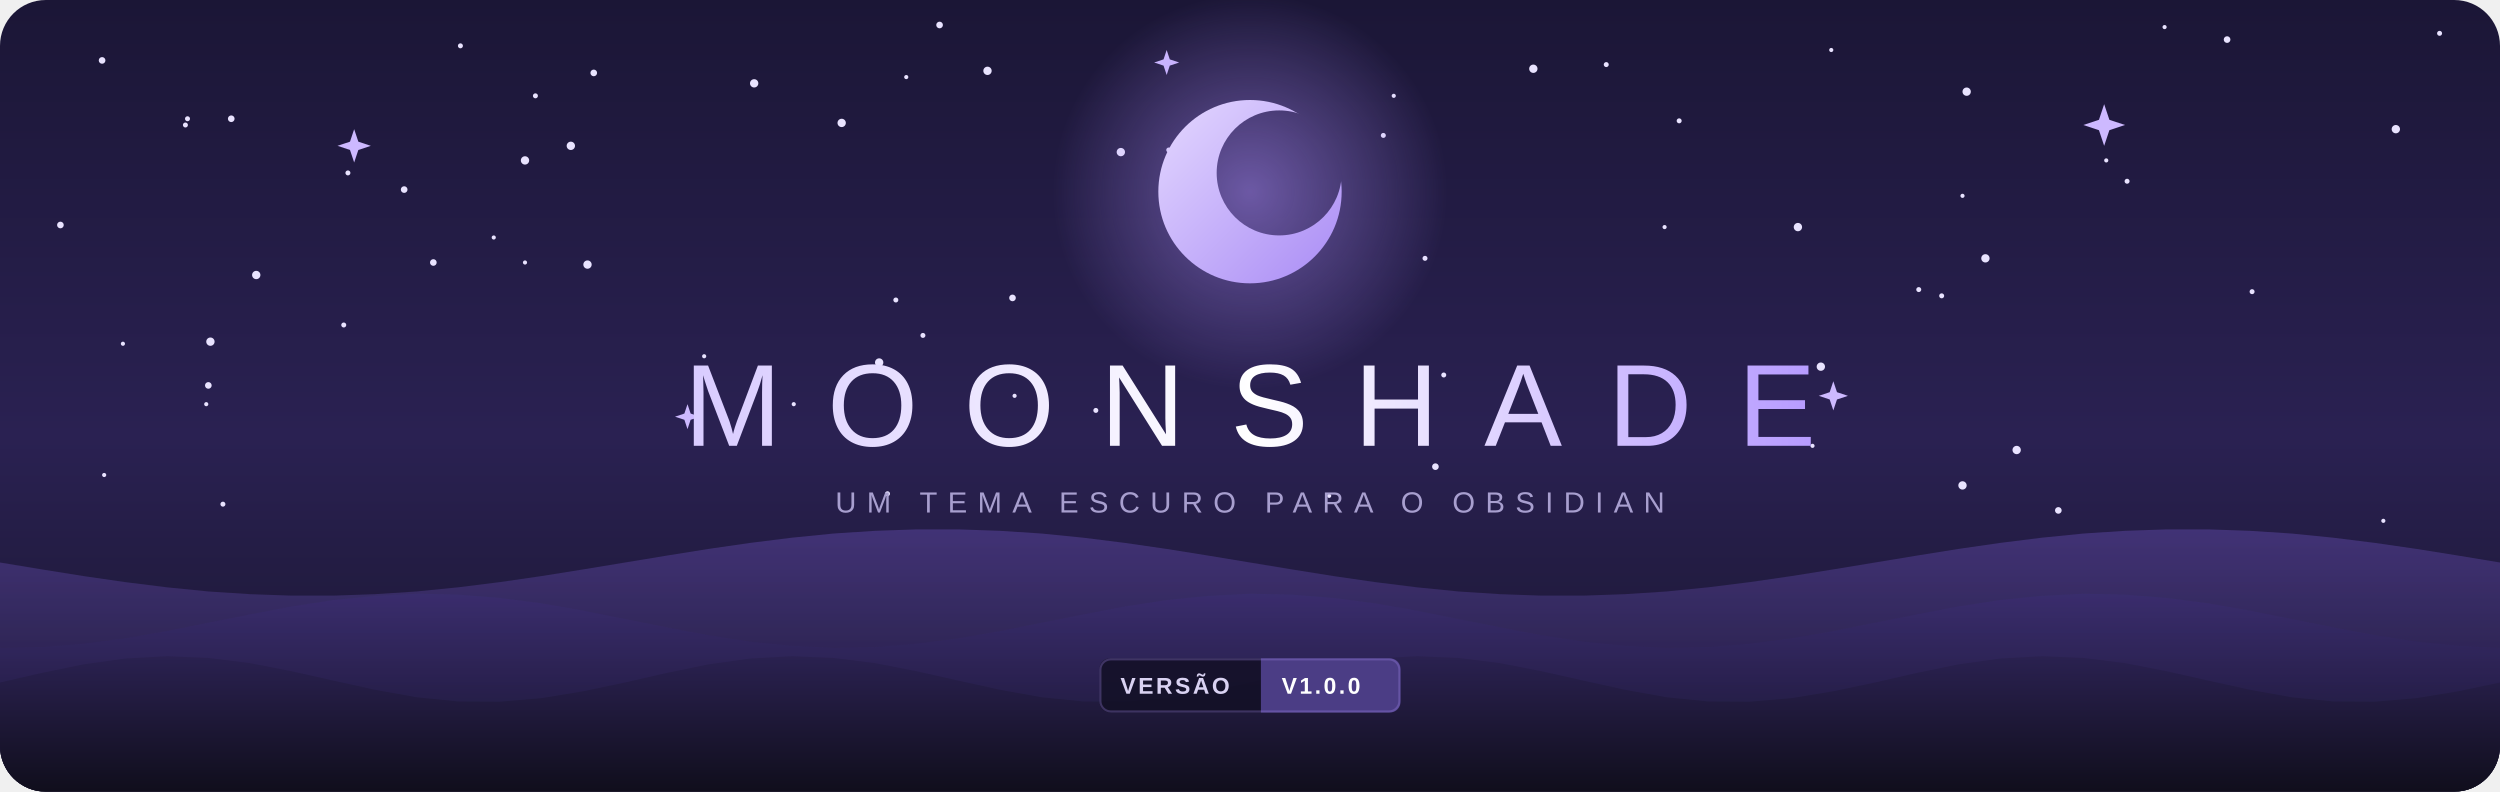
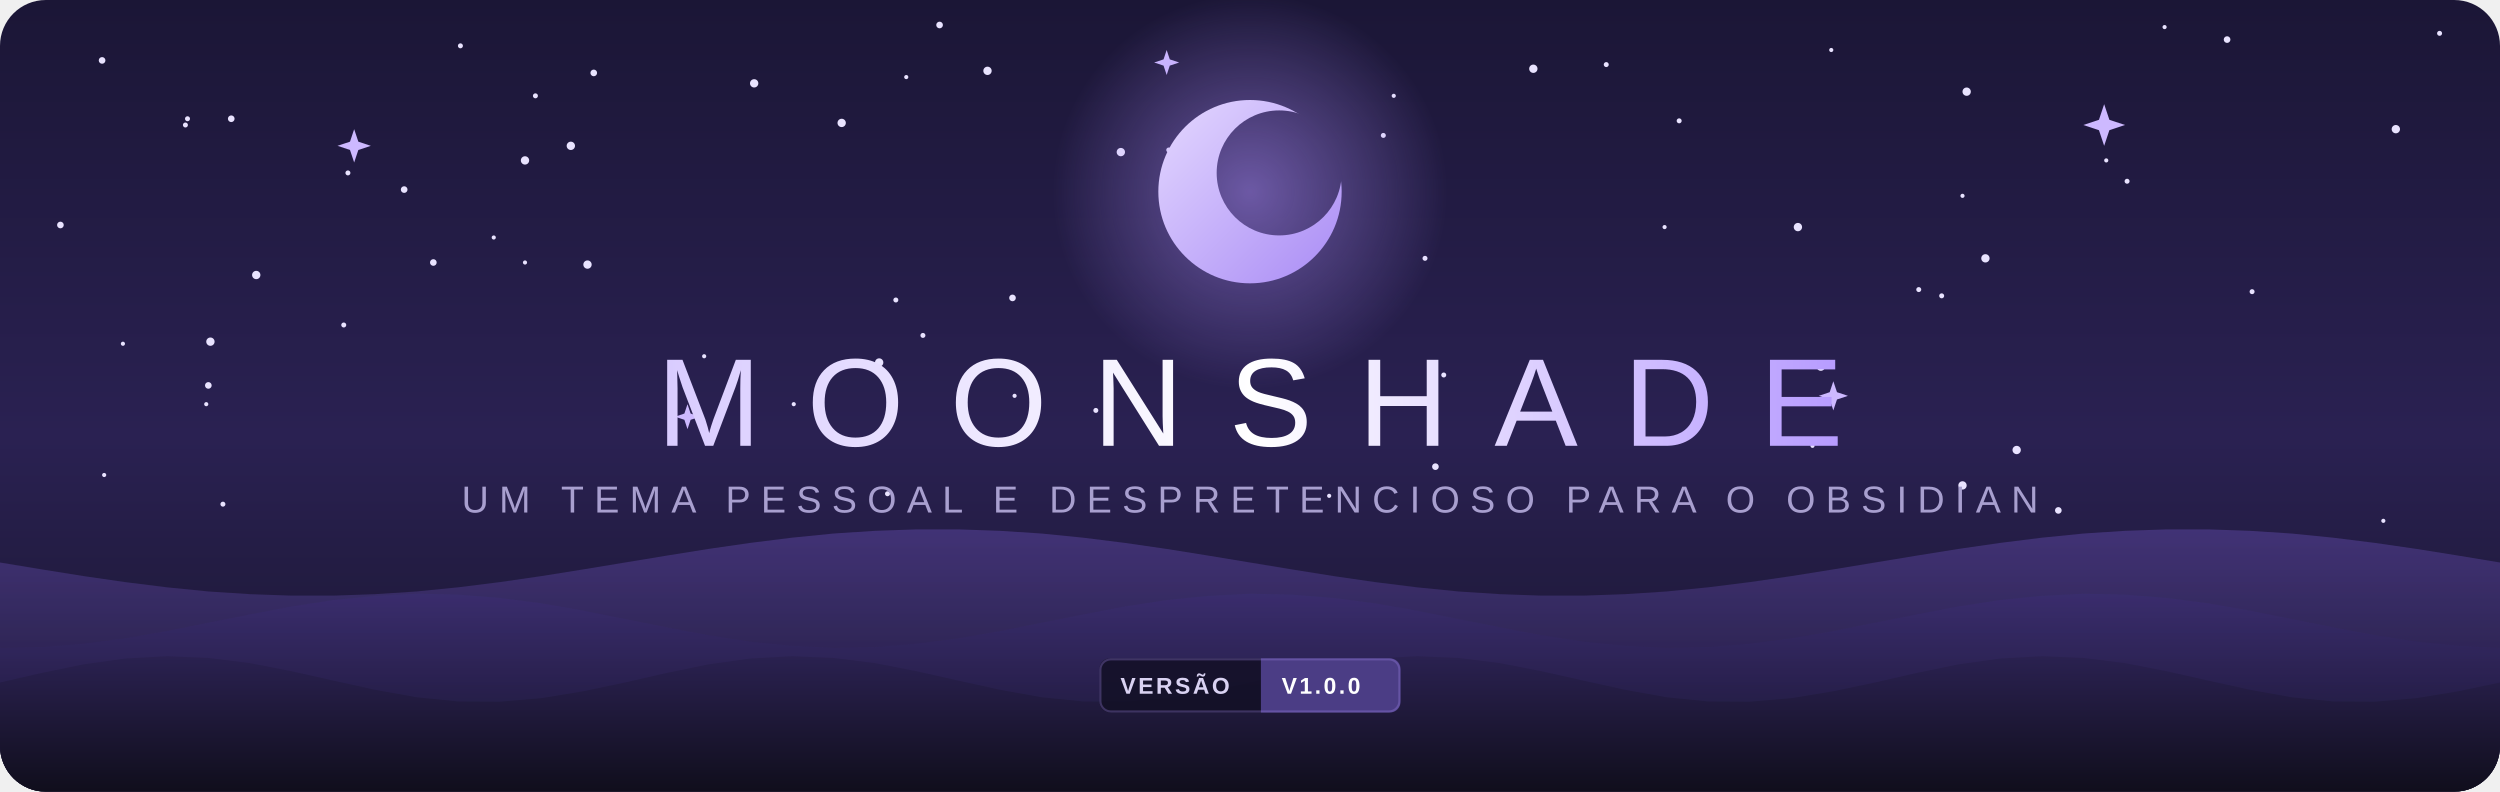
<svg xmlns="http://www.w3.org/2000/svg" viewBox="0 0 1200 380" width="1200" height="380" role="img" aria-label="Moonshade, um tema escuro para o Obsidian. Versão 4.0.0">
  <defs>
    <clipPath id="c">
      <rect width="1200" height="380" rx="22" />
    </clipPath>
    <linearGradient id="bg" x1="0" y1="0" x2="0" y2="1">
      <stop offset="0" stop-color="#1b1636" />
      <stop offset=".55" stop-color="#2a2152" />
      <stop offset="1" stop-color="#17142a" />
    </linearGradient>
    <linearGradient id="w1" x1="0" y1="0" x2="0" y2="1">
      <stop offset="0" stop-color="#4b3a85" />
      <stop offset="1" stop-color="#1b1633" />
    </linearGradient>
    <linearGradient id="w2" x1="0" y1="0" x2="0" y2="1">
      <stop offset="0" stop-color="#3a2d6e" />
      <stop offset="1" stop-color="#15112a" />
    </linearGradient>
    <linearGradient id="w3" x1="0" y1="0" x2="0" y2="1">
      <stop offset="0" stop-color="#2a2150" />
      <stop offset="1" stop-color="#100e1c" />
    </linearGradient>
    <radialGradient id="glow">
      <stop offset="0" stop-color="#a98bf5" stop-opacity=".55" />
      <stop offset="1" stop-color="#a98bf5" stop-opacity="0" />
    </radialGradient>
    <linearGradient id="moon" x1="0" y1="0" x2="1" y2="1">
      <stop offset="0" stop-color="#e4d8ff" />
      <stop offset="1" stop-color="#a98bf5" />
    </linearGradient>
    <linearGradient id="txt" x1="0" y1="0" x2="1" y2="0">
      <stop offset="0" stop-color="#d9ccff" />
      <stop offset=".5" stop-color="#ffffff" />
      <stop offset="1" stop-color="#b79cff" />
    </linearGradient>
    <mask id="crescent">
      <rect width="100" height="100" x="-50" y="-50" fill="#fff" />
      <circle cx="14" cy="-9" r="30" fill="#000" />
    </mask>
  </defs>
  <g clip-path="url(#c)">
    <rect width="1200" height="380" fill="url(#bg)" />
    <circle cx="942" cy="233" r="2" fill="#e9e3ff">
      <animate attributeName="opacity" values="0.15;1;0.15" dur="3.5s" begin="-3.4s" repeatCount="indefinite" />
    </circle>
    <circle cx="404" cy="59" r="2" fill="#e9e3ff">
      <animate attributeName="opacity" values="0.15;1;0.15" dur="4.0s" begin="-3.2s" repeatCount="indefinite" />
    </circle>
    <circle cx="208" cy="126" r="1.6" fill="#e9e3ff">
      <animate attributeName="opacity" values="0.15;1;0.15" dur="2.6s" begin="-2.2s" repeatCount="indefinite" />
    </circle>
    <circle cx="101" cy="164" r="2" fill="#e9e3ff">
      <animate attributeName="opacity" values="0.15;1;0.15" dur="4.9s" begin="-2.6s" repeatCount="indefinite" />
    </circle>
    <circle cx="338" cy="171" r="1" fill="#e9e3ff">
      <animate attributeName="opacity" values="0.15;1;0.15" dur="4.5s" begin="-0.3s" repeatCount="indefinite" />
    </circle>
    <circle cx="89" cy="60" r="1.2" fill="#e9e3ff">
      <animate attributeName="opacity" values="0.15;1;0.15" dur="3.9s" begin="-3.1s" repeatCount="indefinite" />
    </circle>
    <circle cx="684" cy="124" r="1.2" fill="#e9e3ff">
      <animate attributeName="opacity" values="0.15;1;0.15" dur="3.7s" begin="-2.6s" repeatCount="indefinite" />
    </circle>
    <circle cx="1039" cy="13" r="1" fill="#e9e3ff">
      <animate attributeName="opacity" values="0.15;1;0.15" dur="3.5s" begin="-1.1s" repeatCount="indefinite" />
    </circle>
    <circle cx="1144" cy="250" r="1" fill="#e9e3ff">
      <animate attributeName="opacity" values="0.15;1;0.15" dur="4.2s" begin="-1.3s" repeatCount="indefinite" />
    </circle>
    <circle cx="486" cy="143" r="1.6" fill="#e9e3ff">
      <animate attributeName="opacity" values="0.15;1;0.15" dur="2.3s" begin="-2.3s" repeatCount="indefinite" />
    </circle>
    <circle cx="237" cy="114" r="1" fill="#e9e3ff">
      <animate attributeName="opacity" values="0.15;1;0.15" dur="4.6s" begin="-1.5s" repeatCount="indefinite" />
    </circle>
    <circle cx="50" cy="228" r="1" fill="#e9e3ff">
      <animate attributeName="opacity" values="0.15;1;0.15" dur="2.8s" begin="-3.7s" repeatCount="indefinite" />
    </circle>
    <circle cx="123" cy="132" r="2" fill="#e9e3ff">
      <animate attributeName="opacity" values="0.15;1;0.15" dur="4.9s" begin="-1.6s" repeatCount="indefinite" />
    </circle>
    <circle cx="165" cy="156" r="1.2" fill="#e9e3ff">
      <animate attributeName="opacity" values="0.15;1;0.15" dur="4.4s" begin="-1.1s" repeatCount="indefinite" />
    </circle>
    <circle cx="194" cy="91" r="1.6" fill="#e9e3ff">
      <animate attributeName="opacity" values="0.15;1;0.15" dur="2.2s" begin="-1.6s" repeatCount="indefinite" />
    </circle>
    <circle cx="257" cy="46" r="1.2" fill="#e9e3ff">
      <animate attributeName="opacity" values="0.15;1;0.15" dur="4.2s" begin="-0.0s" repeatCount="indefinite" />
    </circle>
    <circle cx="968" cy="216" r="2" fill="#e9e3ff">
      <animate attributeName="opacity" values="0.15;1;0.15" dur="2.7s" begin="-2.2s" repeatCount="indefinite" />
    </circle>
    <circle cx="932" cy="142" r="1.2" fill="#e9e3ff">
      <animate attributeName="opacity" values="0.15;1;0.15" dur="5.0s" begin="-3.1s" repeatCount="indefinite" />
    </circle>
    <circle cx="874" cy="176" r="2" fill="#e9e3ff">
      <animate attributeName="opacity" values="0.15;1;0.15" dur="2.5s" begin="-1.7s" repeatCount="indefinite" />
    </circle>
    <circle cx="451" cy="12" r="1.6" fill="#e9e3ff">
      <animate attributeName="opacity" values="0.15;1;0.15" dur="4.6s" begin="-3.9s" repeatCount="indefinite" />
    </circle>
    <circle cx="638" cy="238" r="1" fill="#e9e3ff">
      <animate attributeName="opacity" values="0.15;1;0.15" dur="2.8s" begin="-1.6s" repeatCount="indefinite" />
    </circle>
    <circle cx="221" cy="22" r="1.2" fill="#e9e3ff">
      <animate attributeName="opacity" values="0.15;1;0.15" dur="2.8s" begin="-1.0s" repeatCount="indefinite" />
    </circle>
    <circle cx="689" cy="224" r="1.6" fill="#e9e3ff">
      <animate attributeName="opacity" values="0.15;1;0.15" dur="3.3s" begin="-0.3s" repeatCount="indefinite" />
    </circle>
    <circle cx="443" cy="161" r="1.2" fill="#e9e3ff">
      <animate attributeName="opacity" values="0.15;1;0.15" dur="2.2s" begin="-1.5s" repeatCount="indefinite" />
    </circle>
    <circle cx="944" cy="44" r="2" fill="#e9e3ff">
      <animate attributeName="opacity" values="0.15;1;0.15" dur="4.5s" begin="-0.5s" repeatCount="indefinite" />
    </circle>
    <circle cx="806" cy="58" r="1.2" fill="#e9e3ff">
      <animate attributeName="opacity" values="0.15;1;0.15" dur="3.1s" begin="-0.9s" repeatCount="indefinite" />
    </circle>
    <circle cx="526" cy="197" r="1.2" fill="#e9e3ff">
      <animate attributeName="opacity" values="0.15;1;0.15" dur="2.6s" begin="-2.5s" repeatCount="indefinite" />
    </circle>
    <circle cx="1150" cy="62" r="2" fill="#e9e3ff">
      <animate attributeName="opacity" values="0.15;1;0.15" dur="4.7s" begin="-2.4s" repeatCount="indefinite" />
    </circle>
    <circle cx="879" cy="24" r="1" fill="#e9e3ff">
      <animate attributeName="opacity" values="0.15;1;0.15" dur="2.5s" begin="-2.0s" repeatCount="indefinite" />
    </circle>
    <circle cx="538" cy="73" r="2" fill="#e9e3ff">
      <animate attributeName="opacity" values="0.15;1;0.15" dur="2.9s" begin="-3.3s" repeatCount="indefinite" />
    </circle>
    <circle cx="1021" cy="87" r="1.2" fill="#e9e3ff">
      <animate attributeName="opacity" values="0.15;1;0.15" dur="4.8s" begin="-3.9s" repeatCount="indefinite" />
    </circle>
    <circle cx="274" cy="70" r="2" fill="#e9e3ff">
      <animate attributeName="opacity" values="0.15;1;0.15" dur="3.8s" begin="-3.4s" repeatCount="indefinite" />
    </circle>
    <circle cx="167" cy="83" r="1.2" fill="#e9e3ff">
      <animate attributeName="opacity" values="0.15;1;0.15" dur="4.8s" begin="-0.8s" repeatCount="indefinite" />
    </circle>
    <circle cx="49" cy="29" r="1.6" fill="#e9e3ff">
      <animate attributeName="opacity" values="0.15;1;0.15" dur="3.4s" begin="-1.0s" repeatCount="indefinite" />
    </circle>
    <circle cx="111" cy="57" r="1.6" fill="#e9e3ff">
      <animate attributeName="opacity" values="0.15;1;0.15" dur="3.2s" begin="-2.3s" repeatCount="indefinite" />
    </circle>
    <circle cx="285" cy="35" r="1.6" fill="#e9e3ff">
      <animate attributeName="opacity" values="0.15;1;0.15" dur="2.6s" begin="-1.8s" repeatCount="indefinite" />
    </circle>
    <circle cx="693" cy="180" r="1.2" fill="#e9e3ff">
      <animate attributeName="opacity" values="0.15;1;0.15" dur="3.9s" begin="-3.7s" repeatCount="indefinite" />
    </circle>
    <circle cx="988" cy="245" r="1.6" fill="#e9e3ff">
      <animate attributeName="opacity" values="0.15;1;0.15" dur="4.2s" begin="-3.9s" repeatCount="indefinite" />
    </circle>
    <circle cx="59" cy="165" r="1" fill="#e9e3ff">
      <animate attributeName="opacity" values="0.15;1;0.15" dur="3.6s" begin="-2.9s" repeatCount="indefinite" />
    </circle>
    <circle cx="669" cy="46" r="1" fill="#e9e3ff">
      <animate attributeName="opacity" values="0.15;1;0.15" dur="2.4s" begin="-2.2s" repeatCount="indefinite" />
    </circle>
    <circle cx="107" cy="242" r="1.2" fill="#e9e3ff">
      <animate attributeName="opacity" values="0.15;1;0.15" dur="4.4s" begin="-3.7s" repeatCount="indefinite" />
    </circle>
    <circle cx="736" cy="33" r="2" fill="#e9e3ff">
      <animate attributeName="opacity" values="0.15;1;0.15" dur="4.7s" begin="-3.5s" repeatCount="indefinite" />
    </circle>
    <circle cx="870" cy="214" r="1" fill="#e9e3ff">
      <animate attributeName="opacity" values="0.15;1;0.15" dur="4.6s" begin="-2.3s" repeatCount="indefinite" />
    </circle>
    <circle cx="799" cy="109" r="1" fill="#e9e3ff">
      <animate attributeName="opacity" values="0.15;1;0.15" dur="3.9s" begin="-0.3s" repeatCount="indefinite" />
    </circle>
    <circle cx="252" cy="77" r="2" fill="#e9e3ff">
      <animate attributeName="opacity" values="0.15;1;0.15" dur="4.2s" begin="-1.6s" repeatCount="indefinite" />
    </circle>
    <circle cx="953" cy="124" r="2" fill="#e9e3ff">
      <animate attributeName="opacity" values="0.15;1;0.15" dur="4.5s" begin="-0.3s" repeatCount="indefinite" />
    </circle>
    <circle cx="1069" cy="19" r="1.6" fill="#e9e3ff">
      <animate attributeName="opacity" values="0.15;1;0.15" dur="3.9s" begin="-1.9s" repeatCount="indefinite" />
    </circle>
    <circle cx="487" cy="190" r="1" fill="#e9e3ff">
      <animate attributeName="opacity" values="0.15;1;0.15" dur="3.6s" begin="-2.5s" repeatCount="indefinite" />
    </circle>
    <circle cx="1011" cy="77" r="1" fill="#e9e3ff">
      <animate attributeName="opacity" values="0.15;1;0.15" dur="3.2s" begin="-0.6s" repeatCount="indefinite" />
    </circle>
    <circle cx="430" cy="144" r="1.2" fill="#e9e3ff">
      <animate attributeName="opacity" values="0.15;1;0.15" dur="4.3s" begin="-1.4s" repeatCount="indefinite" />
    </circle>
    <circle cx="921" cy="139" r="1.2" fill="#e9e3ff">
      <animate attributeName="opacity" values="0.15;1;0.15" dur="3.1s" begin="-2.7s" repeatCount="indefinite" />
    </circle>
    <circle cx="422" cy="174" r="2" fill="#e9e3ff">
      <animate attributeName="opacity" values="0.15;1;0.15" dur="4.5s" begin="-3.0s" repeatCount="indefinite" />
    </circle>
    <circle cx="426" cy="237" r="1.2" fill="#e9e3ff">
      <animate attributeName="opacity" values="0.15;1;0.15" dur="3.3s" begin="-2.3s" repeatCount="indefinite" />
    </circle>
    <circle cx="664" cy="65" r="1.2" fill="#e9e3ff">
      <animate attributeName="opacity" values="0.15;1;0.15" dur="2.6s" begin="-1.4s" repeatCount="indefinite" />
    </circle>
    <circle cx="99" cy="194" r="1" fill="#e9e3ff">
      <animate attributeName="opacity" values="0.15;1;0.15" dur="4.9s" begin="-1.1s" repeatCount="indefinite" />
    </circle>
    <circle cx="362" cy="40" r="2" fill="#e9e3ff">
      <animate attributeName="opacity" values="0.15;1;0.15" dur="3.5s" begin="-3.7s" repeatCount="indefinite" />
    </circle>
    <circle cx="863" cy="109" r="2" fill="#e9e3ff">
      <animate attributeName="opacity" values="0.15;1;0.15" dur="4.1s" begin="-2.9s" repeatCount="indefinite" />
    </circle>
    <circle cx="942" cy="94" r="1" fill="#e9e3ff">
      <animate attributeName="opacity" values="0.15;1;0.15" dur="4.5s" begin="-1.1s" repeatCount="indefinite" />
    </circle>
    <circle cx="100" cy="185" r="1.6" fill="#e9e3ff">
      <animate attributeName="opacity" values="0.15;1;0.15" dur="3.8s" begin="-1.2s" repeatCount="indefinite" />
    </circle>
    <circle cx="1171" cy="16" r="1.2" fill="#e9e3ff">
      <animate attributeName="opacity" values="0.15;1;0.15" dur="3.3s" begin="-0.8s" repeatCount="indefinite" />
    </circle>
    <circle cx="561" cy="72" r="1.2" fill="#e9e3ff">
      <animate attributeName="opacity" values="0.15;1;0.15" dur="4.4s" begin="-3.9s" repeatCount="indefinite" />
    </circle>
    <circle cx="252" cy="126" r="1" fill="#e9e3ff">
      <animate attributeName="opacity" values="0.15;1;0.15" dur="4.0s" begin="-2.6s" repeatCount="indefinite" />
    </circle>
    <circle cx="771" cy="31" r="1.2" fill="#e9e3ff">
      <animate attributeName="opacity" values="0.15;1;0.15" dur="2.8s" begin="-1.9s" repeatCount="indefinite" />
    </circle>
    <circle cx="381" cy="194" r="1" fill="#e9e3ff">
      <animate attributeName="opacity" values="0.15;1;0.15" dur="4.3s" begin="-2.1s" repeatCount="indefinite" />
    </circle>
    <circle cx="90" cy="57" r="1.2" fill="#e9e3ff">
      <animate attributeName="opacity" values="0.15;1;0.15" dur="3.0s" begin="-1.4s" repeatCount="indefinite" />
    </circle>
    <circle cx="1081" cy="140" r="1.2" fill="#e9e3ff">
      <animate attributeName="opacity" values="0.15;1;0.15" dur="3.3s" begin="-3.2s" repeatCount="indefinite" />
    </circle>
    <circle cx="474" cy="34" r="2" fill="#e9e3ff">
      <animate attributeName="opacity" values="0.15;1;0.15" dur="4.8s" begin="-2.9s" repeatCount="indefinite" />
    </circle>
    <circle cx="282" cy="127" r="2" fill="#e9e3ff">
      <animate attributeName="opacity" values="0.15;1;0.15" dur="2.8s" begin="-3.5s" repeatCount="indefinite" />
    </circle>
    <circle cx="29" cy="108" r="1.6" fill="#e9e3ff">
      <animate attributeName="opacity" values="0.15;1;0.15" dur="3.5s" begin="-2.6s" repeatCount="indefinite" />
    </circle>
    <circle cx="435" cy="37" r="1" fill="#e9e3ff">
      <animate attributeName="opacity" values="0.15;1;0.15" dur="2.8s" begin="-3.6s" repeatCount="indefinite" />
    </circle>
    <path d="M170,62 L172.0,68.0 L178,70 L172.0,72.0 L170,78 L168.0,72.0 L162,70 L168.0,68.0 Z" fill="#cdb9ff">
      <animate attributeName="opacity" values="0.2;1;0.2" dur="3.4s" begin="-2s" repeatCount="indefinite" />
      <animateTransform attributeName="transform" type="rotate" from="0 170 70" to="360 170 70" dur="14s" repeatCount="indefinite" />
    </path>
    <path d="M1010,50 L1012.5,57.5 L1020,60 L1012.5,62.5 L1010,70 L1007.5,62.5 L1000,60 L1007.5,57.5 Z" fill="#cdb9ff">
      <animate attributeName="opacity" values="0.2;1;0.2" dur="3.4s" begin="-2s" repeatCount="indefinite" />
      <animateTransform attributeName="transform" type="rotate" from="0 1010 60" to="360 1010 60" dur="14s" repeatCount="indefinite" />
    </path>
    <path d="M330,194 L331.5,198.5 L336,200 L331.5,201.5 L330,206 L328.5,201.5 L324,200 L328.5,198.5 Z" fill="#cdb9ff">
      <animate attributeName="opacity" values="0.2;1;0.2" dur="3.4s" begin="-0s" repeatCount="indefinite" />
      <animateTransform attributeName="transform" type="rotate" from="0 330 200" to="360 330 200" dur="14s" repeatCount="indefinite" />
    </path>
    <path d="M880,183 L881.75,188.25 L887,190 L881.75,191.75 L880,197 L878.25,191.75 L873,190 L878.25,188.25 Z" fill="#cdb9ff">
      <animate attributeName="opacity" values="0.2;1;0.2" dur="3.4s" begin="-1s" repeatCount="indefinite" />
      <animateTransform attributeName="transform" type="rotate" from="0 880 190" to="360 880 190" dur="14s" repeatCount="indefinite" />
    </path>
    <path d="M560,24 L561.5,28.5 L566,30 L561.5,31.5 L560,36 L558.5,31.5 L554,30 L558.5,28.5 Z" fill="#cdb9ff">
      <animate attributeName="opacity" values="0.2;1;0.2" dur="3.4s" begin="-2s" repeatCount="indefinite" />
      <animateTransform attributeName="transform" type="rotate" from="0 560 30" to="360 560 30" dur="14s" repeatCount="indefinite" />
    </path>
    <g transform="translate(600,92)">
      <circle r="95" fill="url(#glow)">
        <animate attributeName="r" values="85;105;85" dur="6s" repeatCount="indefinite" />
        <animate attributeName="opacity" values="0.7;1;0.7" dur="6s" repeatCount="indefinite" />
      </circle>
      <g>
        <animateTransform attributeName="transform" type="translate" values="0,0;0,-6;0,0" dur="6s" repeatCount="indefinite" />
        <circle r="44" fill="url(#moon)" mask="url(#crescent)" />
      </g>
    </g>
    <path fill="url(#w1)" opacity=".75" d="M-1200,380 L-1200,270.0 L-1180,273.3 L-1160,276.5 L-1140,279.4 L-1120,281.9 L-1100,283.9 L-1080,285.2 L-1060,285.9 L-1040,285.9 L-1020,285.2 L-1000,283.9 L-980,281.9 L-960,279.4 L-940,276.5 L-920,273.3 L-900,270.0 L-880,266.7 L-860,263.5 L-840,260.6 L-820,258.1 L-800,256.1 L-780,254.8 L-760,254.1 L-740,254.1 L-720,254.8 L-700,256.1 L-680,258.1 L-660,260.6 L-640,263.5 L-620,266.7 L-600,270.0 L-580,273.3 L-560,276.5 L-540,279.4 L-520,281.9 L-500,283.9 L-480,285.2 L-460,285.9 L-440,285.9 L-420,285.2 L-400,283.9 L-380,281.9 L-360,279.4 L-340,276.5 L-320,273.3 L-300,270.0 L-280,266.7 L-260,263.5 L-240,260.6 L-220,258.1 L-200,256.1 L-180,254.8 L-160,254.1 L-140,254.1 L-120,254.8 L-100,256.1 L-80,258.1 L-60,260.6 L-40,263.5 L-20,266.7 L0,270.0 L20,273.3 L40,276.5 L60,279.4 L80,281.9 L100,283.9 L120,285.2 L140,285.9 L160,285.9 L180,285.2 L200,283.9 L220,281.9 L240,279.4 L260,276.5 L280,273.3 L300,270.0 L320,266.7 L340,263.5 L360,260.6 L380,258.1 L400,256.1 L420,254.8 L440,254.1 L460,254.1 L480,254.8 L500,256.1 L520,258.1 L540,260.6 L560,263.5 L580,266.7 L600,270.0 L620,273.3 L640,276.5 L660,279.4 L680,281.9 L700,283.9 L720,285.2 L740,285.9 L760,285.9 L780,285.2 L800,283.9 L820,281.9 L840,279.4 L860,276.5 L880,273.3 L900,270.0 L920,266.7 L940,263.5 L960,260.6 L980,258.1 L1000,256.1 L1020,254.8 L1040,254.1 L1060,254.1 L1080,254.8 L1100,256.1 L1120,258.1 L1140,260.6 L1160,263.5 L1180,266.7 L1200,270.0 L1220,273.3 L1240,276.5 L1260,279.4 L1280,281.9 L1300,283.9 L1320,285.2 L1340,285.9 L1360,285.9 L1380,285.2 L1400,283.9 L1420,281.9 L1440,279.4 L1460,276.5 L1480,273.3 L1500,270.0 L1520,266.7 L1540,263.5 L1560,260.6 L1580,258.1 L1600,256.1 L1620,254.8 L1640,254.1 L1660,254.1 L1680,254.8 L1700,256.1 L1720,258.1 L1740,260.6 L1760,263.5 L1780,266.7 L1800,270.0 L1800,380 Z">
      <animateTransform attributeName="transform" type="translate" from="0 0" to="-600 0" dur="22s" repeatCount="indefinite" />
    </path>
    <path fill="url(#w2)" opacity=".85" d="M-800,380 L-800,311.0 L-780,310.6 L-760,309.0 L-740,306.4 L-720,302.9 L-700,298.9 L-680,294.9 L-660,291.1 L-640,288.0 L-620,286.0 L-600,285.0 L-580,285.4 L-560,287.0 L-540,289.6 L-520,293.1 L-500,297.1 L-480,301.1 L-460,304.9 L-440,308.0 L-420,310.0 L-400,311.0 L-380,310.6 L-360,309.0 L-340,306.4 L-320,302.9 L-300,298.9 L-280,294.9 L-260,291.1 L-240,288.0 L-220,286.0 L-200,285.0 L-180,285.4 L-160,287.0 L-140,289.6 L-120,293.1 L-100,297.1 L-80,301.1 L-60,304.9 L-40,308.0 L-20,310.0 L0,311.0 L20,310.6 L40,309.0 L60,306.4 L80,302.9 L100,298.9 L120,294.9 L140,291.1 L160,288.0 L180,286.0 L200,285.0 L220,285.4 L240,287.0 L260,289.6 L280,293.1 L300,297.1 L320,301.1 L340,304.9 L360,308.0 L380,310.0 L400,311.0 L420,310.6 L440,309.0 L460,306.4 L480,302.9 L500,298.9 L520,294.9 L540,291.1 L560,288.0 L580,286.0 L600,285.0 L620,285.4 L640,287.0 L660,289.6 L680,293.1 L700,297.1 L720,301.1 L740,304.9 L760,308.0 L780,310.0 L800,311.0 L820,310.6 L840,309.0 L860,306.4 L880,302.9 L900,298.9 L920,294.9 L940,291.1 L960,288.0 L980,286.0 L1000,285.0 L1020,285.4 L1040,287.0 L1060,289.6 L1080,293.1 L1100,297.1 L1120,301.1 L1140,304.9 L1160,308.0 L1180,310.0 L1200,311.0 L1220,310.6 L1240,309.0 L1260,306.4 L1280,302.9 L1300,298.9 L1320,294.9 L1340,291.1 L1360,288.0 L1380,286.0 L1400,285.0 L1420,285.4 L1440,287.0 L1460,289.6 L1480,293.1 L1500,297.1 L1520,301.1 L1540,304.9 L1560,308.0 L1580,310.0 L1600,311.0 L1600,380 Z">
      <animateTransform attributeName="transform" type="translate" from="-400 0" to="0 0" dur="26s" repeatCount="indefinite" />
    </path>
    <path fill="url(#w3)" opacity="1" d="M-600,380 L-600,327.6 L-580,323.0 L-560,318.9 L-540,316.1 L-520,315.0 L-500,315.8 L-480,318.3 L-460,322.2 L-440,326.7 L-420,331.1 L-400,334.7 L-380,336.7 L-360,336.8 L-340,335.1 L-320,331.8 L-300,327.6 L-280,323.0 L-260,318.9 L-240,316.1 L-220,315.0 L-200,315.8 L-180,318.3 L-160,322.2 L-140,326.7 L-120,331.1 L-100,334.7 L-80,336.7 L-60,336.8 L-40,335.1 L-20,331.8 L0,327.6 L20,323.0 L40,318.9 L60,316.1 L80,315.0 L100,315.8 L120,318.3 L140,322.2 L160,326.7 L180,331.1 L200,334.7 L220,336.7 L240,336.8 L260,335.1 L280,331.8 L300,327.6 L320,323.0 L340,318.9 L360,316.1 L380,315.0 L400,315.8 L420,318.3 L440,322.2 L460,326.7 L480,331.1 L500,334.7 L520,336.7 L540,336.8 L560,335.1 L580,331.8 L600,327.6 L620,323.0 L640,318.9 L660,316.1 L680,315.0 L700,315.8 L720,318.3 L740,322.2 L760,326.7 L780,331.1 L800,334.7 L820,336.7 L840,336.8 L860,335.1 L880,331.8 L900,327.6 L920,323.0 L940,318.9 L960,316.1 L980,315.0 L1000,315.8 L1020,318.3 L1040,322.2 L1060,326.7 L1080,331.1 L1100,334.7 L1120,336.7 L1140,336.8 L1160,335.1 L1180,331.8 L1200,327.6 L1220,323.0 L1240,318.9 L1260,316.1 L1280,315.0 L1300,315.8 L1320,318.3 L1340,322.2 L1360,326.7 L1380,331.1 L1400,334.7 L1420,336.7 L1440,336.8 L1460,335.1 L1480,331.8 L1500,327.6 L1500,380 Z">
      <animateTransform attributeName="transform" type="translate" from="0 0" to="-300 0" dur="18s" repeatCount="indefinite" />
    </path>
-     <text x="600" y="214" text-anchor="middle" font-family="'Segoe UI','Helvetica Neue',Arial,sans-serif" font-size="56" font-weight="200" letter-spacing="22" fill="url(#txt)">MOONSHADE<animate attributeName="opacity" values="0.85;1;0.85" dur="5s" repeatCount="indefinite" />
+     <text x="600" y="214" text-anchor="middle" font-family="'Segoe UI','Helvetica Neue',Arial,sans-serif" font-size="60" font-weight="200" letter-spacing="22" fill="url(#txt)">MOONSHADE<animate attributeName="opacity" values="0.85;1;0.85" dur="5s" repeatCount="indefinite" />
    </text>
-     <text x="600" y="246" text-anchor="middle" font-family="'Segoe UI','Helvetica Neue',Arial,sans-serif" font-size="14" letter-spacing="5" fill="#a89fcf">UM TEMA ESCURO PARA O OBSIDIAN</text>
+     <text x="600" y="246" text-anchor="middle" font-family="'Segoe UI','Helvetica Neue',Arial,sans-serif" font-size="18" letter-spacing="5" fill="#a89fcf">UM TEMA PESSOAL E DESPRETENCIOSO PARA O OBSIDIAN</text>
    <g id="badges" font-family="'Segoe UI','Helvetica Neue',Arial,sans-serif" font-size="11" font-weight="700" letter-spacing="1.2">
      <path d="M532.75,316H605.25V342H532.75A5,5 0 0 1 527.75,337V321A5,5 0 0 1 532.75,316Z" fill="#120f24" fill-opacity=".82" />
      <path d="M605.25,316H667.25A5,5 0 0 1 672.25,321V337A5,5 0 0 1 667.25,342H605.25Z" fill="#4b3d85" />
      <rect x="528.2" y="316.5" width="143.5" height="25" rx="5" fill="none" stroke="#a98bf5" stroke-opacity=".28" />
      <text x="537.8" y="333" fill="#d9d2f2" textLength="57.5" lengthAdjust="spacing">VERSÃO</text>
      <text x="615.2" y="333" fill="#ffffff" textLength="47.0" lengthAdjust="spacing">V1.0.0</text>
    </g>
  </g>
</svg>
